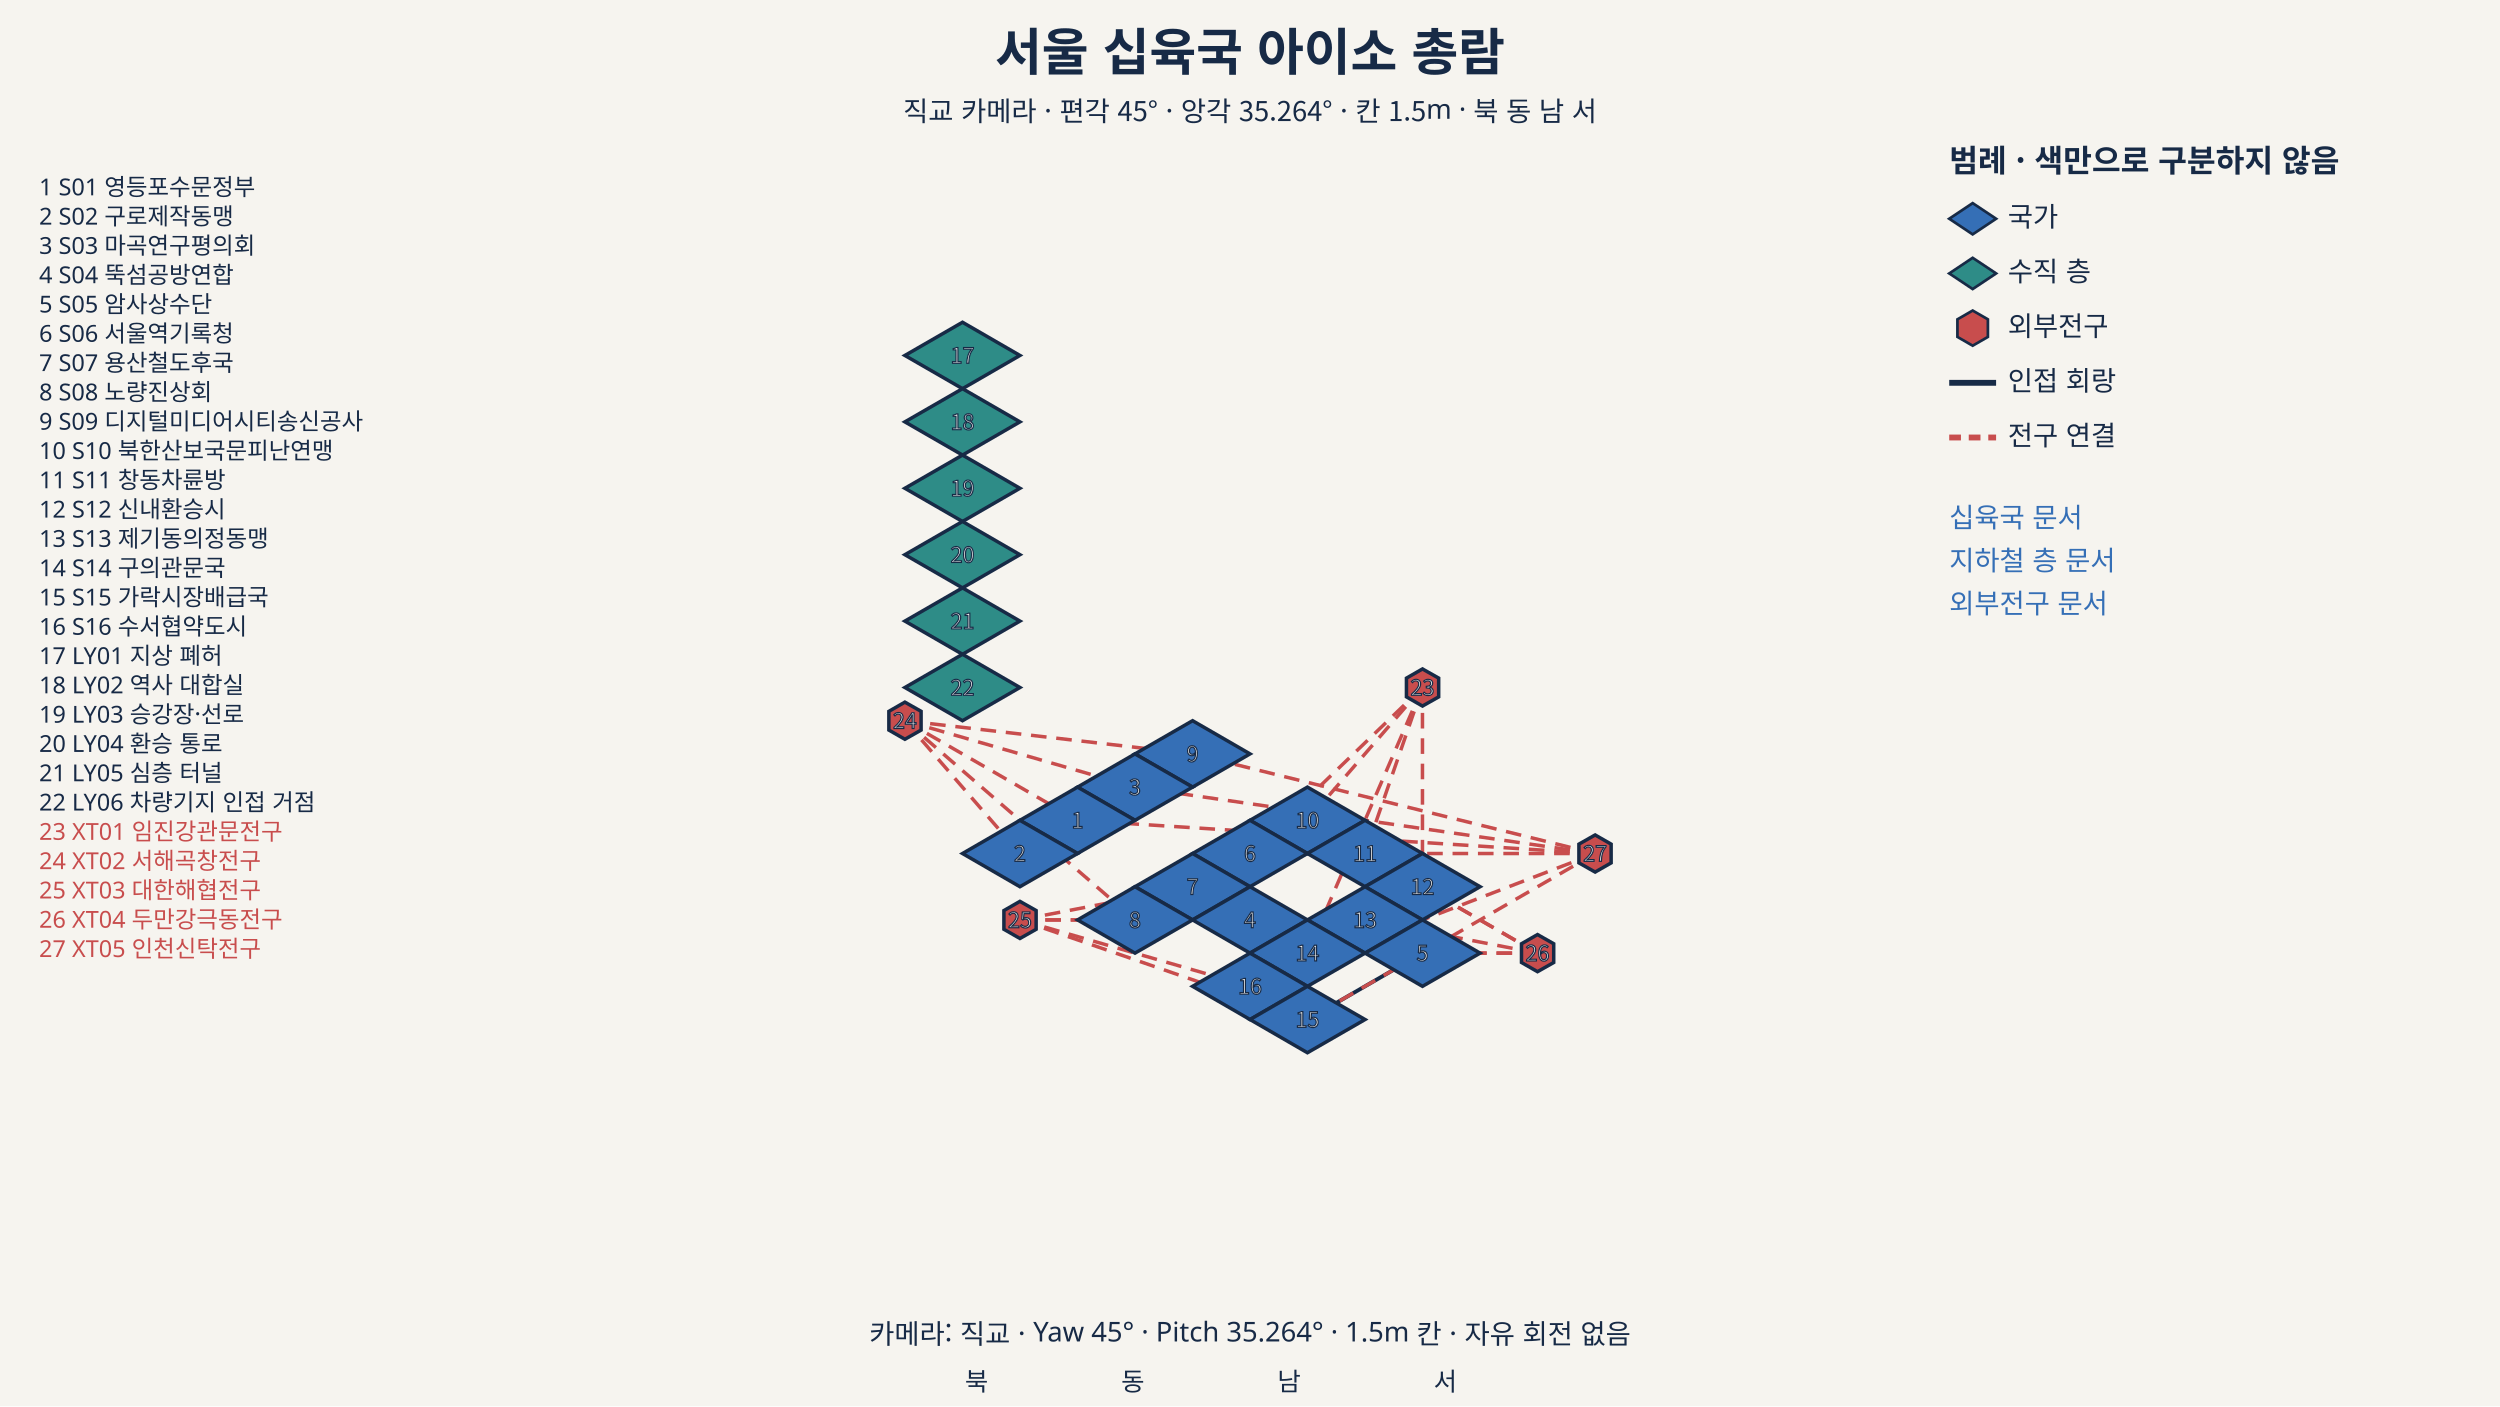
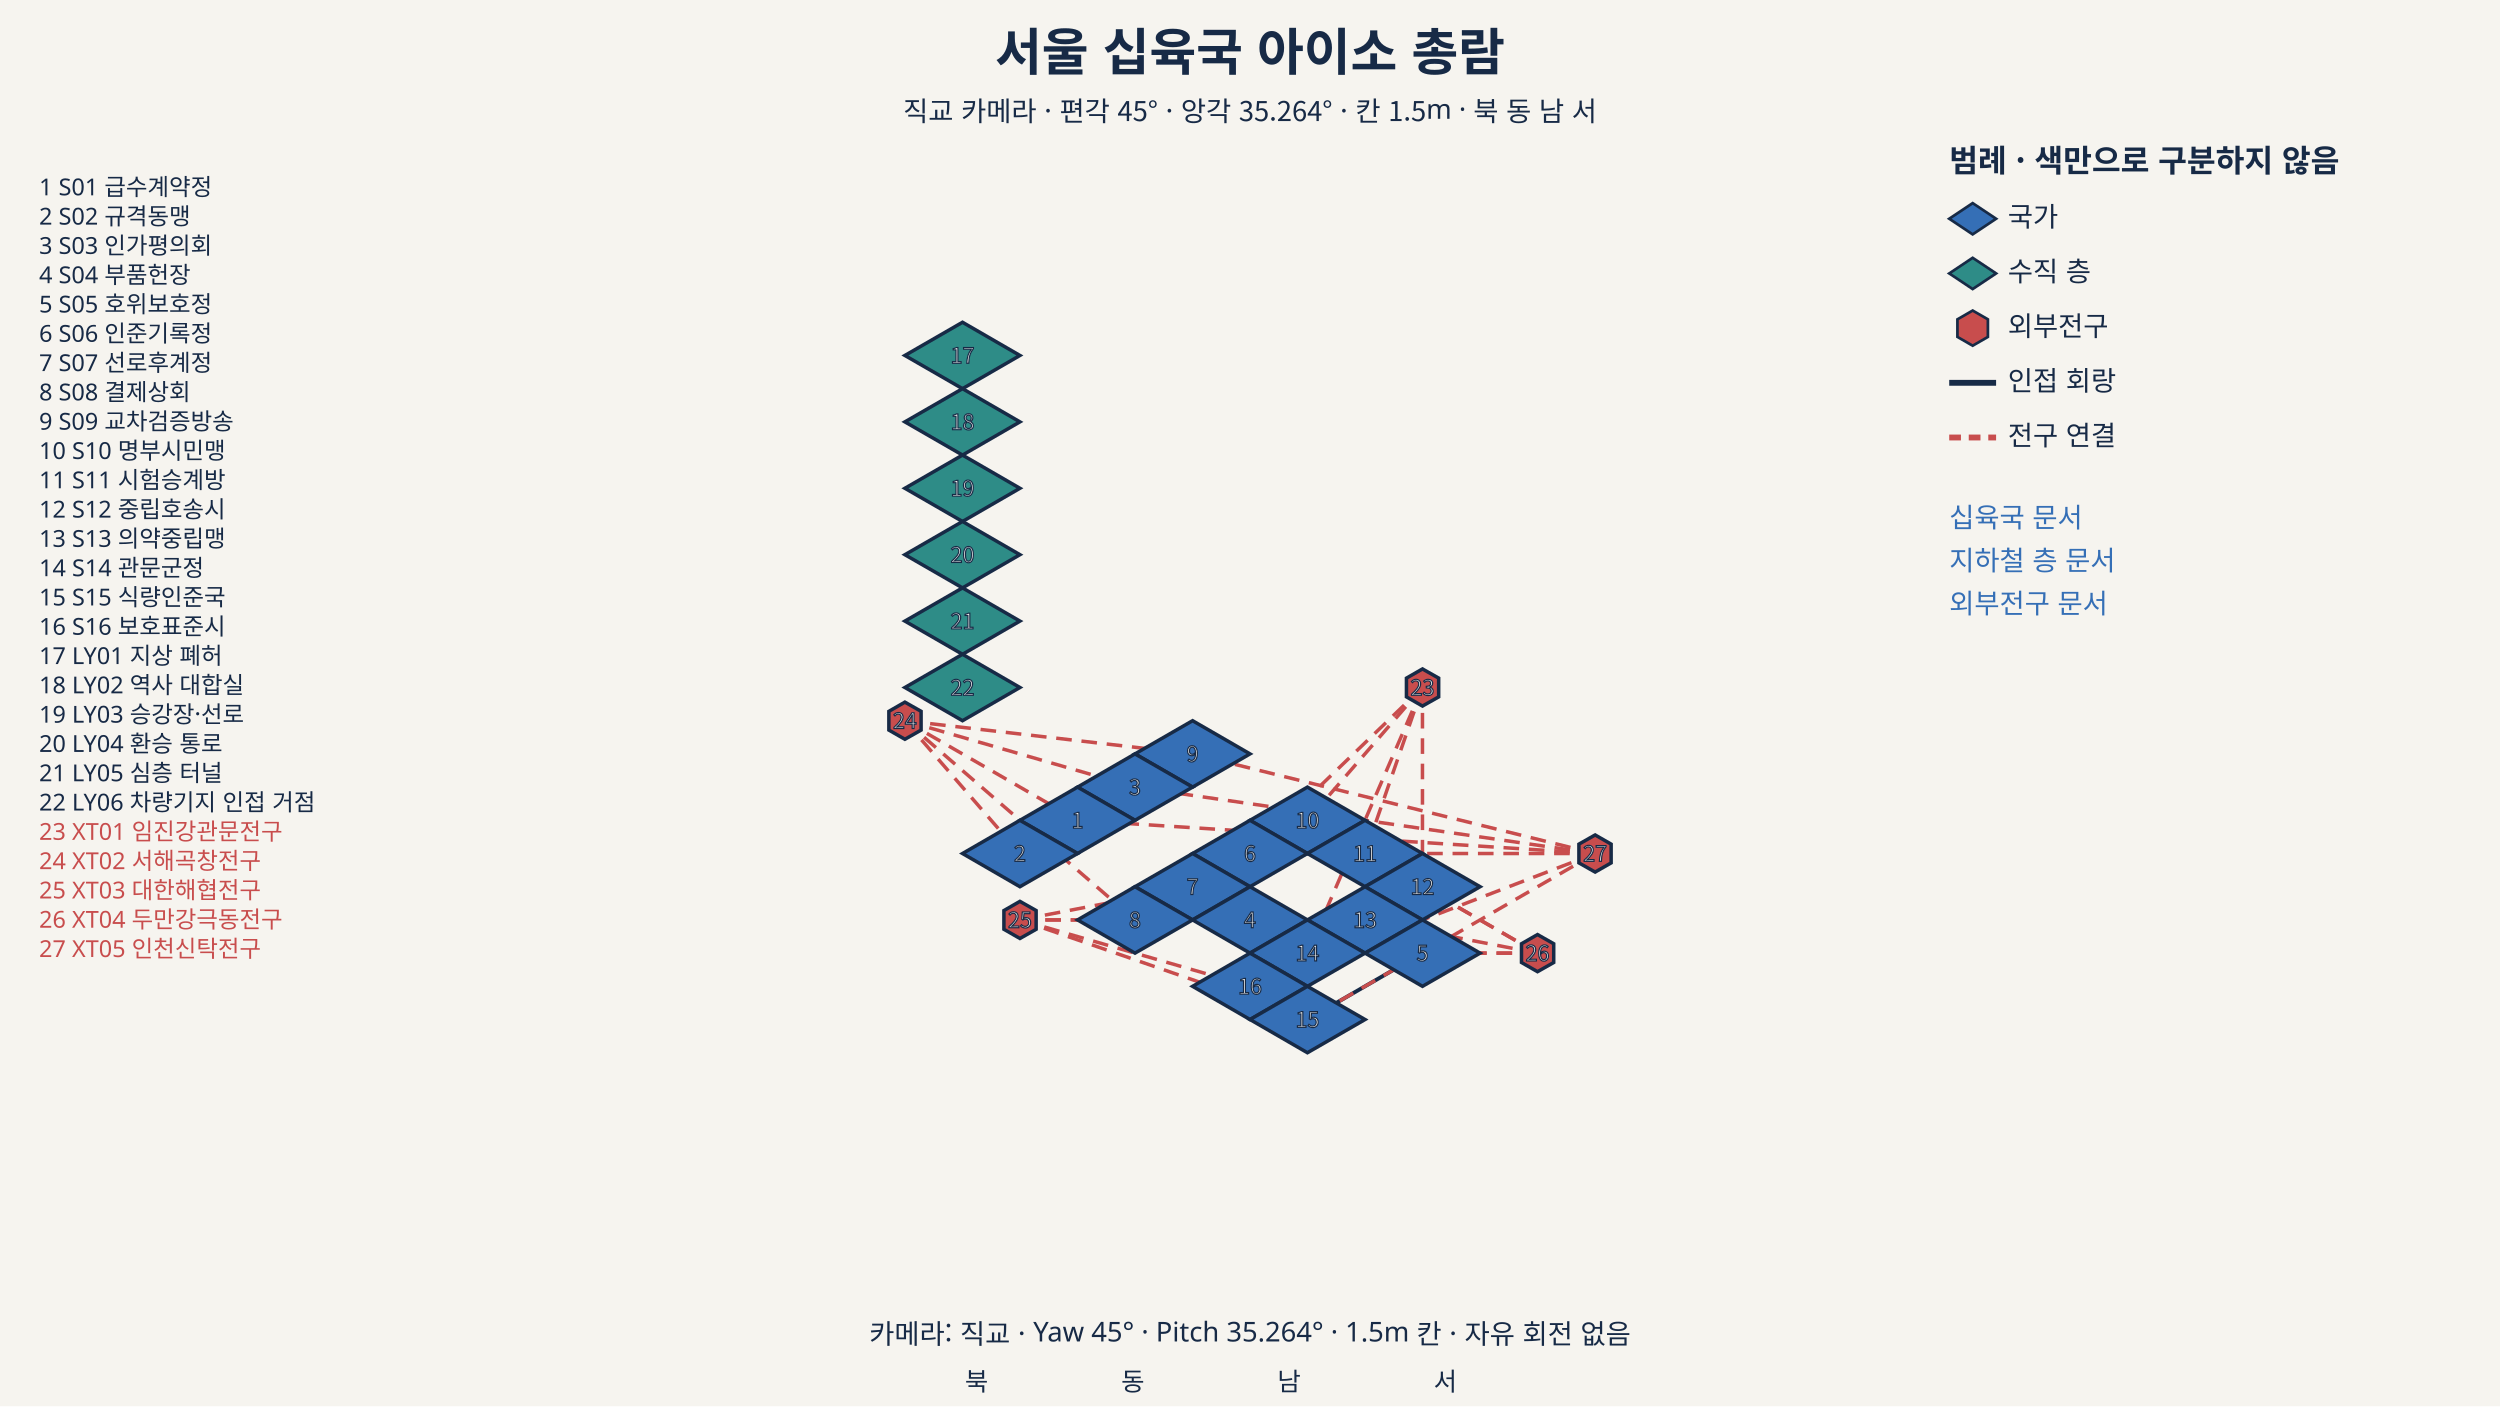
- <svg xmlns="http://www.w3.org/2000/svg" width="1280" height="720" viewBox="0 0 1280 720" role="img" aria-labelledby="title desc" xml:lang="ko" data-atlas-hash="61650e2e4605df4e147030b08457d51d0a9366362fe6599d89ff6505683708e1" data-yaw="45" data-pitch="35.264" data-tile-meters="1.5">
+ <svg xmlns="http://www.w3.org/2000/svg" width="1280" height="720" viewBox="0 0 1280 720" role="img" aria-labelledby="title desc" xml:lang="ko" data-atlas-hash="6d7f060f82a2ee91fc127a8096e9a57d77d2d13cf7e8adb3f6fe76635e398caa" data-yaw="45" data-pitch="35.264" data-tile-meters="1.5">
  <rect width="1280" height="720" fill="#F6F4EF" />
  <defs>
    <pattern id="iso-hatch" width="6" height="6" patternUnits="userSpaceOnUse">
      <path d="M0 6 6 0" stroke="#C84D4D" stroke-width="1.2" fill="none" />
    </pattern>
    <marker id="iso-arrow" markerWidth="10" markerHeight="10" refX="8" refY="3" orient="auto">
      <path d="M0,0 L0,6 L9,3 z" fill="#C84D4D" />
    </marker>
  </defs>
  <g font-family="Pretendard, Noto Sans KR, Apple SD Gothic Neo, Malgun Gothic, sans-serif" fill="#172A46">
    <text x="640" y="36" text-anchor="middle" font-size="26" font-weight="700">서울 십육국 아이소 총람</text>
    <text x="640" y="62" text-anchor="middle" font-size="14" fill="#172A46">직교 카메라 · 편각 45° · 앙각 35.264° · 칸 1.5m · 북 동 남 서</text>
    <g id="iso-edges">
      <line id="E-ADJ-S01-S02" x1="551.7" y1="420" x2="522.2" y2="437" stroke="#172A46" stroke-width="2" />
      <line id="E-ADJ-S02-S03" x1="522.2" y1="437" x2="581.1" y2="403" stroke="#172A46" stroke-width="2" />
      <line id="E-ADJ-S03-S09" x1="581.1" y1="403" x2="610.6" y2="386" stroke="#172A46" stroke-width="2" />
      <line id="E-ADJ-S04-S14" x1="640" y1="471" x2="669.4" y2="488" stroke="#172A46" stroke-width="2" />
      <line id="E-ADJ-S05-S15" x1="728.3" y1="488" x2="669.4" y2="522" stroke="#172A46" stroke-width="2" />
      <line id="E-ADJ-S06-S07" x1="640" y1="437" x2="610.6" y2="454" stroke="#172A46" stroke-width="2" />
      <line id="E-ADJ-S07-S08" x1="610.6" y1="454" x2="581.1" y2="471" stroke="#172A46" stroke-width="2" />
      <line id="E-ADJ-S10-S11" x1="669.4" y1="420" x2="698.9" y2="437" stroke="#172A46" stroke-width="2" />
      <line id="E-ADJ-S11-S12" x1="698.9" y1="437" x2="728.3" y2="454" stroke="#172A46" stroke-width="2" />
      <line id="E-ADJ-S15-S16" x1="669.4" y1="522" x2="640" y2="505" stroke="#172A46" stroke-width="2" />
      <line id="E-LY-LY01-LY02" x1="492.8" y1="182" x2="492.8" y2="216" stroke="#172A46" stroke-width="2" />
      <line id="E-LY-LY02-LY03" x1="492.8" y1="216" x2="492.8" y2="250" stroke="#172A46" stroke-width="2" />
      <line id="E-LY-LY03-LY04" x1="492.8" y1="250" x2="492.8" y2="284" stroke="#172A46" stroke-width="2" />
      <line id="E-LY-LY04-LY05" x1="492.8" y1="284" x2="492.8" y2="318" stroke="#172A46" stroke-width="2" />
      <line id="E-LY-LY05-LY06" x1="492.8" y1="318" x2="492.8" y2="352" stroke="#172A46" stroke-width="2" />
      <line id="E-XT-XT01-S06" x1="728.3" y1="352" x2="640" y2="437" stroke="#C84D4D" stroke-width="1.8" stroke-dasharray="8 5" marker-end="url(#iso-arrow)" />
      <line id="E-XT-XT01-S10" x1="728.3" y1="352" x2="669.4" y2="420" stroke="#C84D4D" stroke-width="1.8" stroke-dasharray="8 5" marker-end="url(#iso-arrow)" />
      <line id="E-XT-XT01-S11" x1="728.3" y1="352" x2="698.9" y2="437" stroke="#C84D4D" stroke-width="1.8" stroke-dasharray="8 5" marker-end="url(#iso-arrow)" />
      <line id="E-XT-XT01-S12" x1="728.3" y1="352" x2="728.3" y2="454" stroke="#C84D4D" stroke-width="1.8" stroke-dasharray="8 5" marker-end="url(#iso-arrow)" />
      <line id="E-XT-XT01-S14" x1="728.3" y1="352" x2="669.4" y2="488" stroke="#C84D4D" stroke-width="1.8" stroke-dasharray="8 5" marker-end="url(#iso-arrow)" />
      <line id="E-XT-XT02-S01" x1="463.3" y1="369" x2="551.7" y2="420" stroke="#C84D4D" stroke-width="1.8" stroke-dasharray="8 5" marker-end="url(#iso-arrow)" />
      <line id="E-XT-XT02-S02" x1="463.3" y1="369" x2="522.2" y2="437" stroke="#C84D4D" stroke-width="1.8" stroke-dasharray="8 5" marker-end="url(#iso-arrow)" />
      <line id="E-XT-XT02-S03" x1="463.3" y1="369" x2="581.1" y2="403" stroke="#C84D4D" stroke-width="1.8" stroke-dasharray="8 5" marker-end="url(#iso-arrow)" />
      <line id="E-XT-XT02-S08" x1="463.3" y1="369" x2="581.1" y2="471" stroke="#C84D4D" stroke-width="1.8" stroke-dasharray="8 5" marker-end="url(#iso-arrow)" />
      <line id="E-XT-XT02-S09" x1="463.3" y1="369" x2="610.6" y2="386" stroke="#C84D4D" stroke-width="1.8" stroke-dasharray="8 5" marker-end="url(#iso-arrow)" />
      <line id="E-XT-XT03-S04" x1="522.2" y1="471" x2="640" y2="471" stroke="#C84D4D" stroke-width="1.8" stroke-dasharray="8 5" marker-end="url(#iso-arrow)" />
      <line id="E-XT-XT03-S07" x1="522.2" y1="471" x2="610.6" y2="454" stroke="#C84D4D" stroke-width="1.8" stroke-dasharray="8 5" marker-end="url(#iso-arrow)" />
      <line id="E-XT-XT03-S08" x1="522.2" y1="471" x2="581.1" y2="471" stroke="#C84D4D" stroke-width="1.8" stroke-dasharray="8 5" marker-end="url(#iso-arrow)" />
      <line id="E-XT-XT03-S15" x1="522.2" y1="471" x2="669.4" y2="522" stroke="#C84D4D" stroke-width="1.8" stroke-dasharray="8 5" marker-end="url(#iso-arrow)" />
      <line id="E-XT-XT03-S16" x1="522.2" y1="471" x2="640" y2="505" stroke="#C84D4D" stroke-width="1.8" stroke-dasharray="8 5" marker-end="url(#iso-arrow)" />
      <line id="E-XT-XT04-S05" x1="787.2" y1="488" x2="728.3" y2="488" stroke="#C84D4D" stroke-width="1.8" stroke-dasharray="8 5" marker-end="url(#iso-arrow)" />
      <line id="E-XT-XT04-S11" x1="787.2" y1="488" x2="698.9" y2="437" stroke="#C84D4D" stroke-width="1.8" stroke-dasharray="8 5" marker-end="url(#iso-arrow)" />
      <line id="E-XT-XT04-S12" x1="787.2" y1="488" x2="728.3" y2="454" stroke="#C84D4D" stroke-width="1.8" stroke-dasharray="8 5" marker-end="url(#iso-arrow)" />
      <line id="E-XT-XT04-S13" x1="787.2" y1="488" x2="698.9" y2="471" stroke="#C84D4D" stroke-width="1.8" stroke-dasharray="8 5" marker-end="url(#iso-arrow)" />
      <line id="E-XT-XT04-S14" x1="787.2" y1="488" x2="669.4" y2="488" stroke="#C84D4D" stroke-width="1.8" stroke-dasharray="8 5" marker-end="url(#iso-arrow)" />
      <line id="E-XT-XT05-S01" x1="816.7" y1="437" x2="551.7" y2="420" stroke="#C84D4D" stroke-width="1.8" stroke-dasharray="8 5" marker-end="url(#iso-arrow)" />
      <line id="E-XT-XT05-S03" x1="816.7" y1="437" x2="581.1" y2="403" stroke="#C84D4D" stroke-width="1.8" stroke-dasharray="8 5" marker-end="url(#iso-arrow)" />
      <line id="E-XT-XT05-S06" x1="816.7" y1="437" x2="640" y2="437" stroke="#C84D4D" stroke-width="1.8" stroke-dasharray="8 5" marker-end="url(#iso-arrow)" />
      <line id="E-XT-XT05-S09" x1="816.7" y1="437" x2="610.6" y2="386" stroke="#C84D4D" stroke-width="1.8" stroke-dasharray="8 5" marker-end="url(#iso-arrow)" />
      <line id="E-XT-XT05-S15" x1="816.7" y1="437" x2="669.4" y2="522" stroke="#C84D4D" stroke-width="1.8" stroke-dasharray="8 5" marker-end="url(#iso-arrow)" />
      <line id="E-XT-XT05-S16" x1="816.7" y1="437" x2="640" y2="505" stroke="#C84D4D" stroke-width="1.8" stroke-dasharray="8 5" marker-end="url(#iso-arrow)" />
    </g>
    <g id="iso-nodes">
      <g id="N-LY01" data-ref="LY01" data-kind="layer" data-layer="LY01" data-source-kind="original-fiction" data-label-priority="1">
        <polygon id="N-LY01-shape" points="492.8,165 522.2,182 492.8,199 463.3,182" fill="#2E8C87" stroke="#172A46" stroke-width="1.8" />
        <text x="492.8" y="186" text-anchor="middle" font-size="11" fill="#F6F4EF" stroke="#172A46" stroke-width="0.6">17</text>
      </g>
      <g id="N-LY02" data-ref="LY02" data-kind="layer" data-layer="LY02" data-source-kind="original-fiction" data-label-priority="1">
        <polygon id="N-LY02-shape" points="492.8,199 522.2,216 492.8,233 463.3,216" fill="#2E8C87" stroke="#172A46" stroke-width="1.8" />
        <text x="492.8" y="220" text-anchor="middle" font-size="11" fill="#F6F4EF" stroke="#172A46" stroke-width="0.6">18</text>
      </g>
      <g id="N-LY03" data-ref="LY03" data-kind="layer" data-layer="LY03" data-source-kind="original-fiction" data-label-priority="1">
        <polygon id="N-LY03-shape" points="492.8,233 522.2,250 492.8,267 463.3,250" fill="#2E8C87" stroke="#172A46" stroke-width="1.8" />
        <text x="492.8" y="254" text-anchor="middle" font-size="11" fill="#F6F4EF" stroke="#172A46" stroke-width="0.6">19</text>
      </g>
      <g id="N-LY04" data-ref="LY04" data-kind="layer" data-layer="LY04" data-source-kind="original-fiction" data-label-priority="1">
        <polygon id="N-LY04-shape" points="492.8,267 522.2,284 492.8,301 463.3,284" fill="#2E8C87" stroke="#172A46" stroke-width="1.8" />
        <text x="492.8" y="288" text-anchor="middle" font-size="11" fill="#F6F4EF" stroke="#172A46" stroke-width="0.6">20</text>
      </g>
      <g id="N-LY05" data-ref="LY05" data-kind="layer" data-layer="LY05" data-source-kind="original-fiction" data-label-priority="1">
        <polygon id="N-LY05-shape" points="492.8,301 522.2,318 492.8,335 463.3,318" fill="#2E8C87" stroke="#172A46" stroke-width="1.8" />
        <text x="492.8" y="322" text-anchor="middle" font-size="11" fill="#F6F4EF" stroke="#172A46" stroke-width="0.6">21</text>
      </g>
      <g id="N-LY06" data-ref="LY06" data-kind="layer" data-layer="LY06" data-source-kind="original-fiction" data-label-priority="1">
        <polygon id="N-LY06-shape" points="492.8,335 522.2,352 492.8,369 463.3,352" fill="#2E8C87" stroke="#172A46" stroke-width="1.8" />
        <text x="492.8" y="356" text-anchor="middle" font-size="11" fill="#F6F4EF" stroke="#172A46" stroke-width="0.6">22</text>
      </g>
      <g id="N-S09" data-ref="S09" data-kind="state" data-layer="LY02" data-source-kind="original-fiction" data-label-priority="1">
        <polygon id="N-S09-shape" points="610.6,369 640,386 610.6,403 581.1,386" fill="#356FB6" stroke="#172A46" stroke-width="1.8" />
        <text x="610.6" y="390" text-anchor="middle" font-size="11" fill="#F6F4EF" stroke="#172A46" stroke-width="0.6">9</text>
      </g>
      <g id="N-XT01" data-ref="XT01" data-kind="theater" data-layer="LY01" data-source-kind="original-fiction" data-label-priority="1">
        <polygon points="736.6,356.8 728.3,361.5 720.1,356.8 720.1,347.2 728.3,342.5 736.6,347.2" fill="#C84D4D" stroke="#172A46" stroke-width="1.8" />
        <text x="728.3" y="356" text-anchor="middle" font-size="11" fill="#F6F4EF" stroke="#172A46" stroke-width="0.6">23</text>
      </g>
      <g id="N-S03" data-ref="S03" data-kind="state" data-layer="LY02" data-source-kind="original-fiction" data-label-priority="1">
        <polygon id="N-S03-shape" points="581.1,386 610.6,403 581.1,420 551.7,403" fill="#356FB6" stroke="#172A46" stroke-width="1.8" />
        <text x="581.1" y="407" text-anchor="middle" font-size="11" fill="#F6F4EF" stroke="#172A46" stroke-width="0.6">3</text>
      </g>
      <g id="N-XT02" data-ref="XT02" data-kind="theater" data-layer="LY01" data-source-kind="original-fiction" data-label-priority="1">
        <polygon points="471.6,373.8 463.3,378.5 455.1,373.8 455.1,364.2 463.3,359.5 471.6,364.2" fill="#C84D4D" stroke="#172A46" stroke-width="1.8" />
        <text x="463.3" y="373" text-anchor="middle" font-size="11" fill="#F6F4EF" stroke="#172A46" stroke-width="0.6">24</text>
      </g>
      <g id="N-S01" data-ref="S01" data-kind="state" data-layer="LY02" data-source-kind="original-fiction" data-label-priority="1">
        <polygon id="N-S01-shape" points="551.7,403 581.1,420 551.7,437 522.2,420" fill="#356FB6" stroke="#172A46" stroke-width="1.8" />
        <text x="551.7" y="424" text-anchor="middle" font-size="11" fill="#F6F4EF" stroke="#172A46" stroke-width="0.6">1</text>
      </g>
      <g id="N-S10" data-ref="S10" data-kind="state" data-layer="LY02" data-source-kind="original-fiction" data-label-priority="1">
        <polygon id="N-S10-shape" points="669.4,403 698.9,420 669.4,437 640,420" fill="#356FB6" stroke="#172A46" stroke-width="1.8" />
        <text x="669.4" y="424" text-anchor="middle" font-size="11" fill="#F6F4EF" stroke="#172A46" stroke-width="0.6">10</text>
      </g>
      <g id="N-S02" data-ref="S02" data-kind="state" data-layer="LY02" data-source-kind="original-fiction" data-label-priority="1">
        <polygon id="N-S02-shape" points="522.2,420 551.7,437 522.2,454 492.8,437" fill="#356FB6" stroke="#172A46" stroke-width="1.8" />
        <text x="522.2" y="441" text-anchor="middle" font-size="11" fill="#F6F4EF" stroke="#172A46" stroke-width="0.6">2</text>
      </g>
      <g id="N-S06" data-ref="S06" data-kind="state" data-layer="LY02" data-source-kind="original-fiction" data-label-priority="1">
        <polygon id="N-S06-shape" points="640,420 669.4,437 640,454 610.6,437" fill="#356FB6" stroke="#172A46" stroke-width="1.8" />
        <text x="640" y="441" text-anchor="middle" font-size="11" fill="#F6F4EF" stroke="#172A46" stroke-width="0.6">6</text>
      </g>
      <g id="N-S11" data-ref="S11" data-kind="state" data-layer="LY02" data-source-kind="original-fiction" data-label-priority="1">
        <polygon id="N-S11-shape" points="698.9,420 728.3,437 698.9,454 669.4,437" fill="#356FB6" stroke="#172A46" stroke-width="1.8" />
        <text x="698.9" y="441" text-anchor="middle" font-size="11" fill="#F6F4EF" stroke="#172A46" stroke-width="0.6">11</text>
      </g>
      <g id="N-S07" data-ref="S07" data-kind="state" data-layer="LY02" data-source-kind="original-fiction" data-label-priority="1">
        <polygon id="N-S07-shape" points="610.6,437 640,454 610.6,471 581.1,454" fill="#356FB6" stroke="#172A46" stroke-width="1.8" />
        <text x="610.6" y="458" text-anchor="middle" font-size="11" fill="#F6F4EF" stroke="#172A46" stroke-width="0.6">7</text>
      </g>
      <g id="N-S12" data-ref="S12" data-kind="state" data-layer="LY02" data-source-kind="original-fiction" data-label-priority="1">
        <polygon id="N-S12-shape" points="728.3,437 757.8,454 728.3,471 698.9,454" fill="#356FB6" stroke="#172A46" stroke-width="1.8" />
        <text x="728.3" y="458" text-anchor="middle" font-size="11" fill="#F6F4EF" stroke="#172A46" stroke-width="0.6">12</text>
      </g>
      <g id="N-S04" data-ref="S04" data-kind="state" data-layer="LY02" data-source-kind="original-fiction" data-label-priority="1">
        <polygon id="N-S04-shape" points="640,454 669.4,471 640,488 610.6,471" fill="#356FB6" stroke="#172A46" stroke-width="1.8" />
        <text x="640" y="475" text-anchor="middle" font-size="11" fill="#F6F4EF" stroke="#172A46" stroke-width="0.6">4</text>
      </g>
      <g id="N-S08" data-ref="S08" data-kind="state" data-layer="LY02" data-source-kind="original-fiction" data-label-priority="1">
        <polygon id="N-S08-shape" points="581.1,454 610.6,471 581.1,488 551.7,471" fill="#356FB6" stroke="#172A46" stroke-width="1.8" />
        <text x="581.1" y="475" text-anchor="middle" font-size="11" fill="#F6F4EF" stroke="#172A46" stroke-width="0.6">8</text>
      </g>
      <g id="N-S13" data-ref="S13" data-kind="state" data-layer="LY02" data-source-kind="original-fiction" data-label-priority="1">
        <polygon id="N-S13-shape" points="698.9,454 728.3,471 698.9,488 669.4,471" fill="#356FB6" stroke="#172A46" stroke-width="1.8" />
        <text x="698.9" y="475" text-anchor="middle" font-size="11" fill="#F6F4EF" stroke="#172A46" stroke-width="0.6">13</text>
      </g>
      <g id="N-XT05" data-ref="XT05" data-kind="theater" data-layer="LY01" data-source-kind="original-fiction" data-label-priority="1">
        <polygon points="824.9,441.8 816.7,446.5 808.4,441.8 808.4,432.2 816.7,427.5 824.9,432.2" fill="#C84D4D" stroke="#172A46" stroke-width="1.8" />
        <text x="816.7" y="441" text-anchor="middle" font-size="11" fill="#F6F4EF" stroke="#172A46" stroke-width="0.6">27</text>
      </g>
      <g id="N-S05" data-ref="S05" data-kind="state" data-layer="LY02" data-source-kind="original-fiction" data-label-priority="1">
        <polygon id="N-S05-shape" points="728.3,471 757.8,488 728.3,505 698.9,488" fill="#356FB6" stroke="#172A46" stroke-width="1.8" />
        <text x="728.3" y="492" text-anchor="middle" font-size="11" fill="#F6F4EF" stroke="#172A46" stroke-width="0.6">5</text>
      </g>
      <g id="N-S14" data-ref="S14" data-kind="state" data-layer="LY02" data-source-kind="original-fiction" data-label-priority="1">
        <polygon id="N-S14-shape" points="669.4,471 698.9,488 669.4,505 640,488" fill="#356FB6" stroke="#172A46" stroke-width="1.8" />
        <text x="669.4" y="492" text-anchor="middle" font-size="11" fill="#F6F4EF" stroke="#172A46" stroke-width="0.6">14</text>
      </g>
      <g id="N-S16" data-ref="S16" data-kind="state" data-layer="LY02" data-source-kind="original-fiction" data-label-priority="1">
        <polygon id="N-S16-shape" points="640,488 669.4,505 640,522 610.6,505" fill="#356FB6" stroke="#172A46" stroke-width="1.8" />
        <text x="640" y="509" text-anchor="middle" font-size="11" fill="#F6F4EF" stroke="#172A46" stroke-width="0.6">16</text>
      </g>
      <g id="N-XT03" data-ref="XT03" data-kind="theater" data-layer="LY01" data-source-kind="original-fiction" data-label-priority="1">
        <polygon points="530.5,475.8 522.2,480.5 514,475.8 514,466.2 522.2,461.5 530.5,466.2" fill="#C84D4D" stroke="#172A46" stroke-width="1.8" />
        <text x="522.2" y="475" text-anchor="middle" font-size="11" fill="#F6F4EF" stroke="#172A46" stroke-width="0.6">25</text>
      </g>
      <g id="N-S15" data-ref="S15" data-kind="state" data-layer="LY02" data-source-kind="original-fiction" data-label-priority="1">
        <polygon id="N-S15-shape" points="669.4,505 698.9,522 669.4,539 640,522" fill="#356FB6" stroke="#172A46" stroke-width="1.8" />
        <text x="669.4" y="526" text-anchor="middle" font-size="11" fill="#F6F4EF" stroke="#172A46" stroke-width="0.6">15</text>
      </g>
      <g id="N-XT04" data-ref="XT04" data-kind="theater" data-layer="LY01" data-source-kind="original-fiction" data-label-priority="1">
        <polygon points="795.5,492.8 787.2,497.5 779,492.8 779,483.2 787.2,478.5 795.5,483.2" fill="#C84D4D" stroke="#172A46" stroke-width="1.8" />
        <text x="787.2" y="492" text-anchor="middle" font-size="11" fill="#F6F4EF" stroke="#172A46" stroke-width="0.6">26</text>
      </g>
    </g>
    <g id="iso-callouts">
      <a href="#N-S01">
-         <text x="20" y="100" font-size="12" fill="#172A46">1 S01 영등포수문정부</text>
+         <text x="20" y="100" font-size="12" fill="#172A46">1 S01 급수계약정</text>
      </a>
      <a href="#N-S02">
-         <text x="20" y="115" font-size="12" fill="#172A46">2 S02 구로제작동맹</text>
+         <text x="20" y="115" font-size="12" fill="#172A46">2 S02 규격동맹</text>
      </a>
      <a href="#N-S03">
-         <text x="20" y="130" font-size="12" fill="#172A46">3 S03 마곡연구평의회</text>
+         <text x="20" y="130" font-size="12" fill="#172A46">3 S03 인가평의회</text>
      </a>
      <a href="#N-S04">
-         <text x="20" y="145" font-size="12" fill="#172A46">4 S04 뚝섬공방연합</text>
+         <text x="20" y="145" font-size="12" fill="#172A46">4 S04 부품헌장</text>
      </a>
      <a href="#N-S05">
-         <text x="20" y="160" font-size="12" fill="#172A46">5 S05 암사상수단</text>
+         <text x="20" y="160" font-size="12" fill="#172A46">5 S05 호위보호정</text>
      </a>
      <a href="#N-S06">
-         <text x="20" y="175" font-size="12" fill="#172A46">6 S06 서울역기록청</text>
+         <text x="20" y="175" font-size="12" fill="#172A46">6 S06 인준기록정</text>
      </a>
      <a href="#N-S07">
-         <text x="20" y="190" font-size="12" fill="#172A46">7 S07 용산철도후국</text>
+         <text x="20" y="190" font-size="12" fill="#172A46">7 S07 선로후계정</text>
      </a>
      <a href="#N-S08">
-         <text x="20" y="205" font-size="12" fill="#172A46">8 S08 노량진상회</text>
+         <text x="20" y="205" font-size="12" fill="#172A46">8 S08 결제상회</text>
      </a>
      <a href="#N-S09">
-         <text x="20" y="220" font-size="12" fill="#172A46">9 S09 디지털미디어시티송신공사</text>
+         <text x="20" y="220" font-size="12" fill="#172A46">9 S09 교차검증방송</text>
      </a>
      <a href="#N-S10">
-         <text x="20" y="235" font-size="12" fill="#172A46">10 S10 북한산보국문피난연맹</text>
+         <text x="20" y="235" font-size="12" fill="#172A46">10 S10 명부시민맹</text>
      </a>
      <a href="#N-S11">
-         <text x="20" y="250" font-size="12" fill="#172A46">11 S11 창동차륜방</text>
+         <text x="20" y="250" font-size="12" fill="#172A46">11 S11 시험승계방</text>
      </a>
      <a href="#N-S12">
-         <text x="20" y="265" font-size="12" fill="#172A46">12 S12 신내환승시</text>
+         <text x="20" y="265" font-size="12" fill="#172A46">12 S12 중립호송시</text>
      </a>
      <a href="#N-S13">
-         <text x="20" y="280" font-size="12" fill="#172A46">13 S13 제기동의정동맹</text>
+         <text x="20" y="280" font-size="12" fill="#172A46">13 S13 의약중립맹</text>
      </a>
      <a href="#N-S14">
-         <text x="20" y="295" font-size="12" fill="#172A46">14 S14 구의관문국</text>
+         <text x="20" y="295" font-size="12" fill="#172A46">14 S14 관문군정</text>
      </a>
      <a href="#N-S15">
-         <text x="20" y="310" font-size="12" fill="#172A46">15 S15 가락시장배급국</text>
+         <text x="20" y="310" font-size="12" fill="#172A46">15 S15 식량인준국</text>
      </a>
      <a href="#N-S16">
-         <text x="20" y="325" font-size="12" fill="#172A46">16 S16 수서협약도시</text>
+         <text x="20" y="325" font-size="12" fill="#172A46">16 S16 보호표준시</text>
      </a>
      <a href="#N-LY01">
        <text x="20" y="340" font-size="12" fill="#172A46">17 LY01 지상 폐허</text>
      </a>
      <a href="#N-LY02">
        <text x="20" y="355" font-size="12" fill="#172A46">18 LY02 역사 대합실</text>
      </a>
      <a href="#N-LY03">
        <text x="20" y="370" font-size="12" fill="#172A46">19 LY03 승강장·선로</text>
      </a>
      <a href="#N-LY04">
        <text x="20" y="385" font-size="12" fill="#172A46">20 LY04 환승 통로</text>
      </a>
      <a href="#N-LY05">
        <text x="20" y="400" font-size="12" fill="#172A46">21 LY05 심층 터널</text>
      </a>
      <a href="#N-LY06">
        <text x="20" y="415" font-size="12" fill="#172A46">22 LY06 차량기지 인접 거점</text>
      </a>
      <a href="#N-XT01">
        <text x="20" y="430" font-size="12" fill="#C84D4D">23 XT01 임진강관문전구</text>
      </a>
      <a href="#N-XT02">
        <text x="20" y="445" font-size="12" fill="#C84D4D">24 XT02 서해곡창전구</text>
      </a>
      <a href="#N-XT03">
        <text x="20" y="460" font-size="12" fill="#C84D4D">25 XT03 대한해협전구</text>
      </a>
      <a href="#N-XT04">
        <text x="20" y="475" font-size="12" fill="#C84D4D">26 XT04 두만강극동전구</text>
      </a>
      <a href="#N-XT05">
        <text x="20" y="490" font-size="12" fill="#C84D4D">27 XT05 인천신탁전구</text>
      </a>
    </g>
    <g id="iso-legend">
      <text x="998" y="88" font-size="16" font-weight="700">범례 · 색만으로 구분하지 않음</text>
      <g id="LG-STATE">
        <polygon points="1010,104 1022,112 1010,120 998,112" fill="#356FB6" stroke="#172A46" stroke-width="1.4" />
        <text x="1028" y="116" font-size="14" fill="#172A46">국가</text>
      </g>
      <g id="LG-LAYER">
        <polygon points="1010,132 1022,140 1010,148 998,140" fill="#2E8C87" stroke="#172A46" stroke-width="1.4" />
        <text x="1028" y="144" font-size="14" fill="#172A46">수직 층</text>
      </g>
      <g id="LG-THEATER">
        <polygon points="1017.8,172.5 1010,177 1002.2,172.5 1002.2,163.5 1010,159 1017.8,163.5" fill="#C84D4D" stroke="#172A46" stroke-width="1.4" />
        <text x="1028" y="172" font-size="14" fill="#172A46">외부전구</text>
      </g>
      <g id="LG-ADJ">
        <line x1="998" y1="196" x2="1022" y2="196" stroke="#172A46" stroke-width="3" />
        <text x="1028" y="200" font-size="14" fill="#172A46">인접 회랑</text>
      </g>
      <g id="LG-PRESS">
        <line x1="998" y1="224" x2="1022" y2="224" stroke="#C84D4D" stroke-width="3" stroke-dasharray="6 4" />
        <text x="1028" y="228" font-size="14" fill="#172A46">전구 연결</text>
      </g>
-       <a href="../../game-logic/Sixteen-States.md">
+       <a href="../../../LORE/Sixteen-States.md">
        <text x="998" y="270" font-size="14" fill="#356FB6">십육국 문서</text>
      </a>
-       <a href="../../game-logic/World-and-Subway-Layers.md">
+       <a href="../../../LORE/World-and-Subway-Layers.md">
        <text x="998" y="292" font-size="14" fill="#356FB6">지하철 층 문서</text>
      </a>
-       <a href="../../game-logic/External-Theaters.md">
+       <a href="../../../LORE/External-Theaters.md">
        <text x="998" y="314" font-size="14" fill="#356FB6">외부전구 문서</text>
      </a>
    </g>
    <g id="iso-compass">
      <text x="640" y="688" text-anchor="middle" font-size="14">카메라: 직교 · Yaw 45° · Pitch 35.264° · 1.5m 칸 · 자유 회전 없음</text>
      <text x="500" y="712" text-anchor="middle" font-size="13">북</text>
      <text x="580" y="712" text-anchor="middle" font-size="13">동</text>
      <text x="660" y="712" text-anchor="middle" font-size="13">남</text>
      <text x="740" y="712" text-anchor="middle" font-size="13">서</text>
    </g>
  </g>
</svg>
